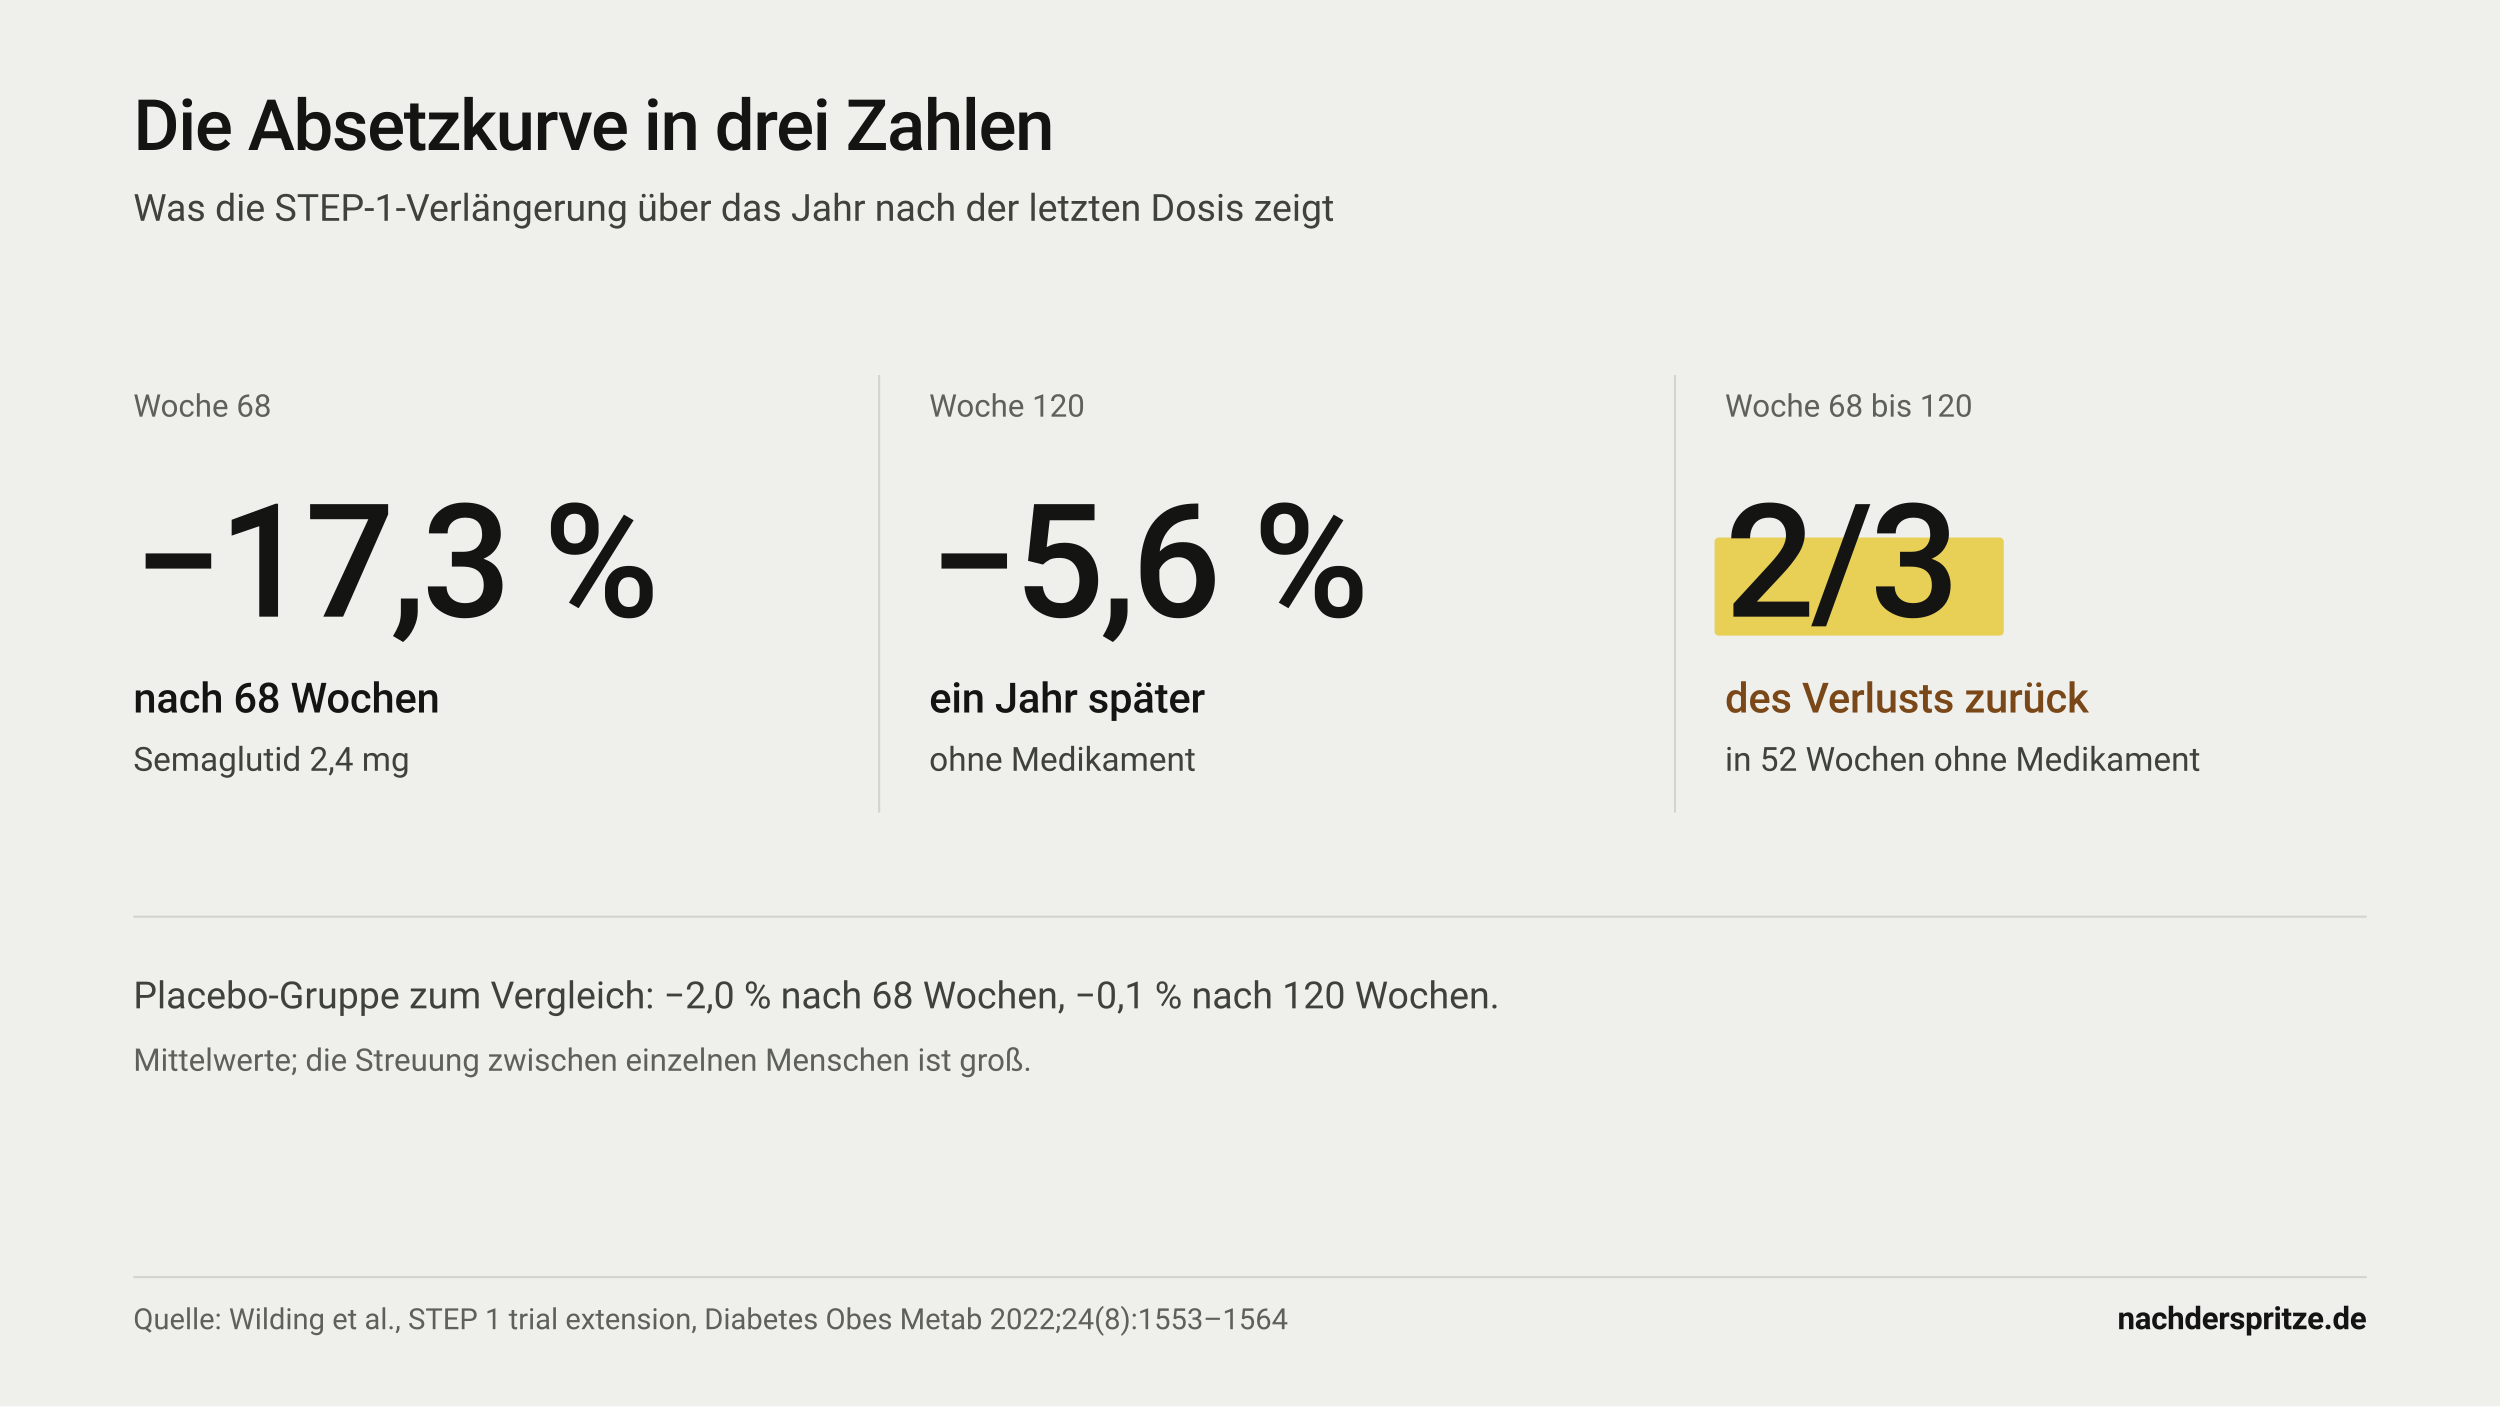
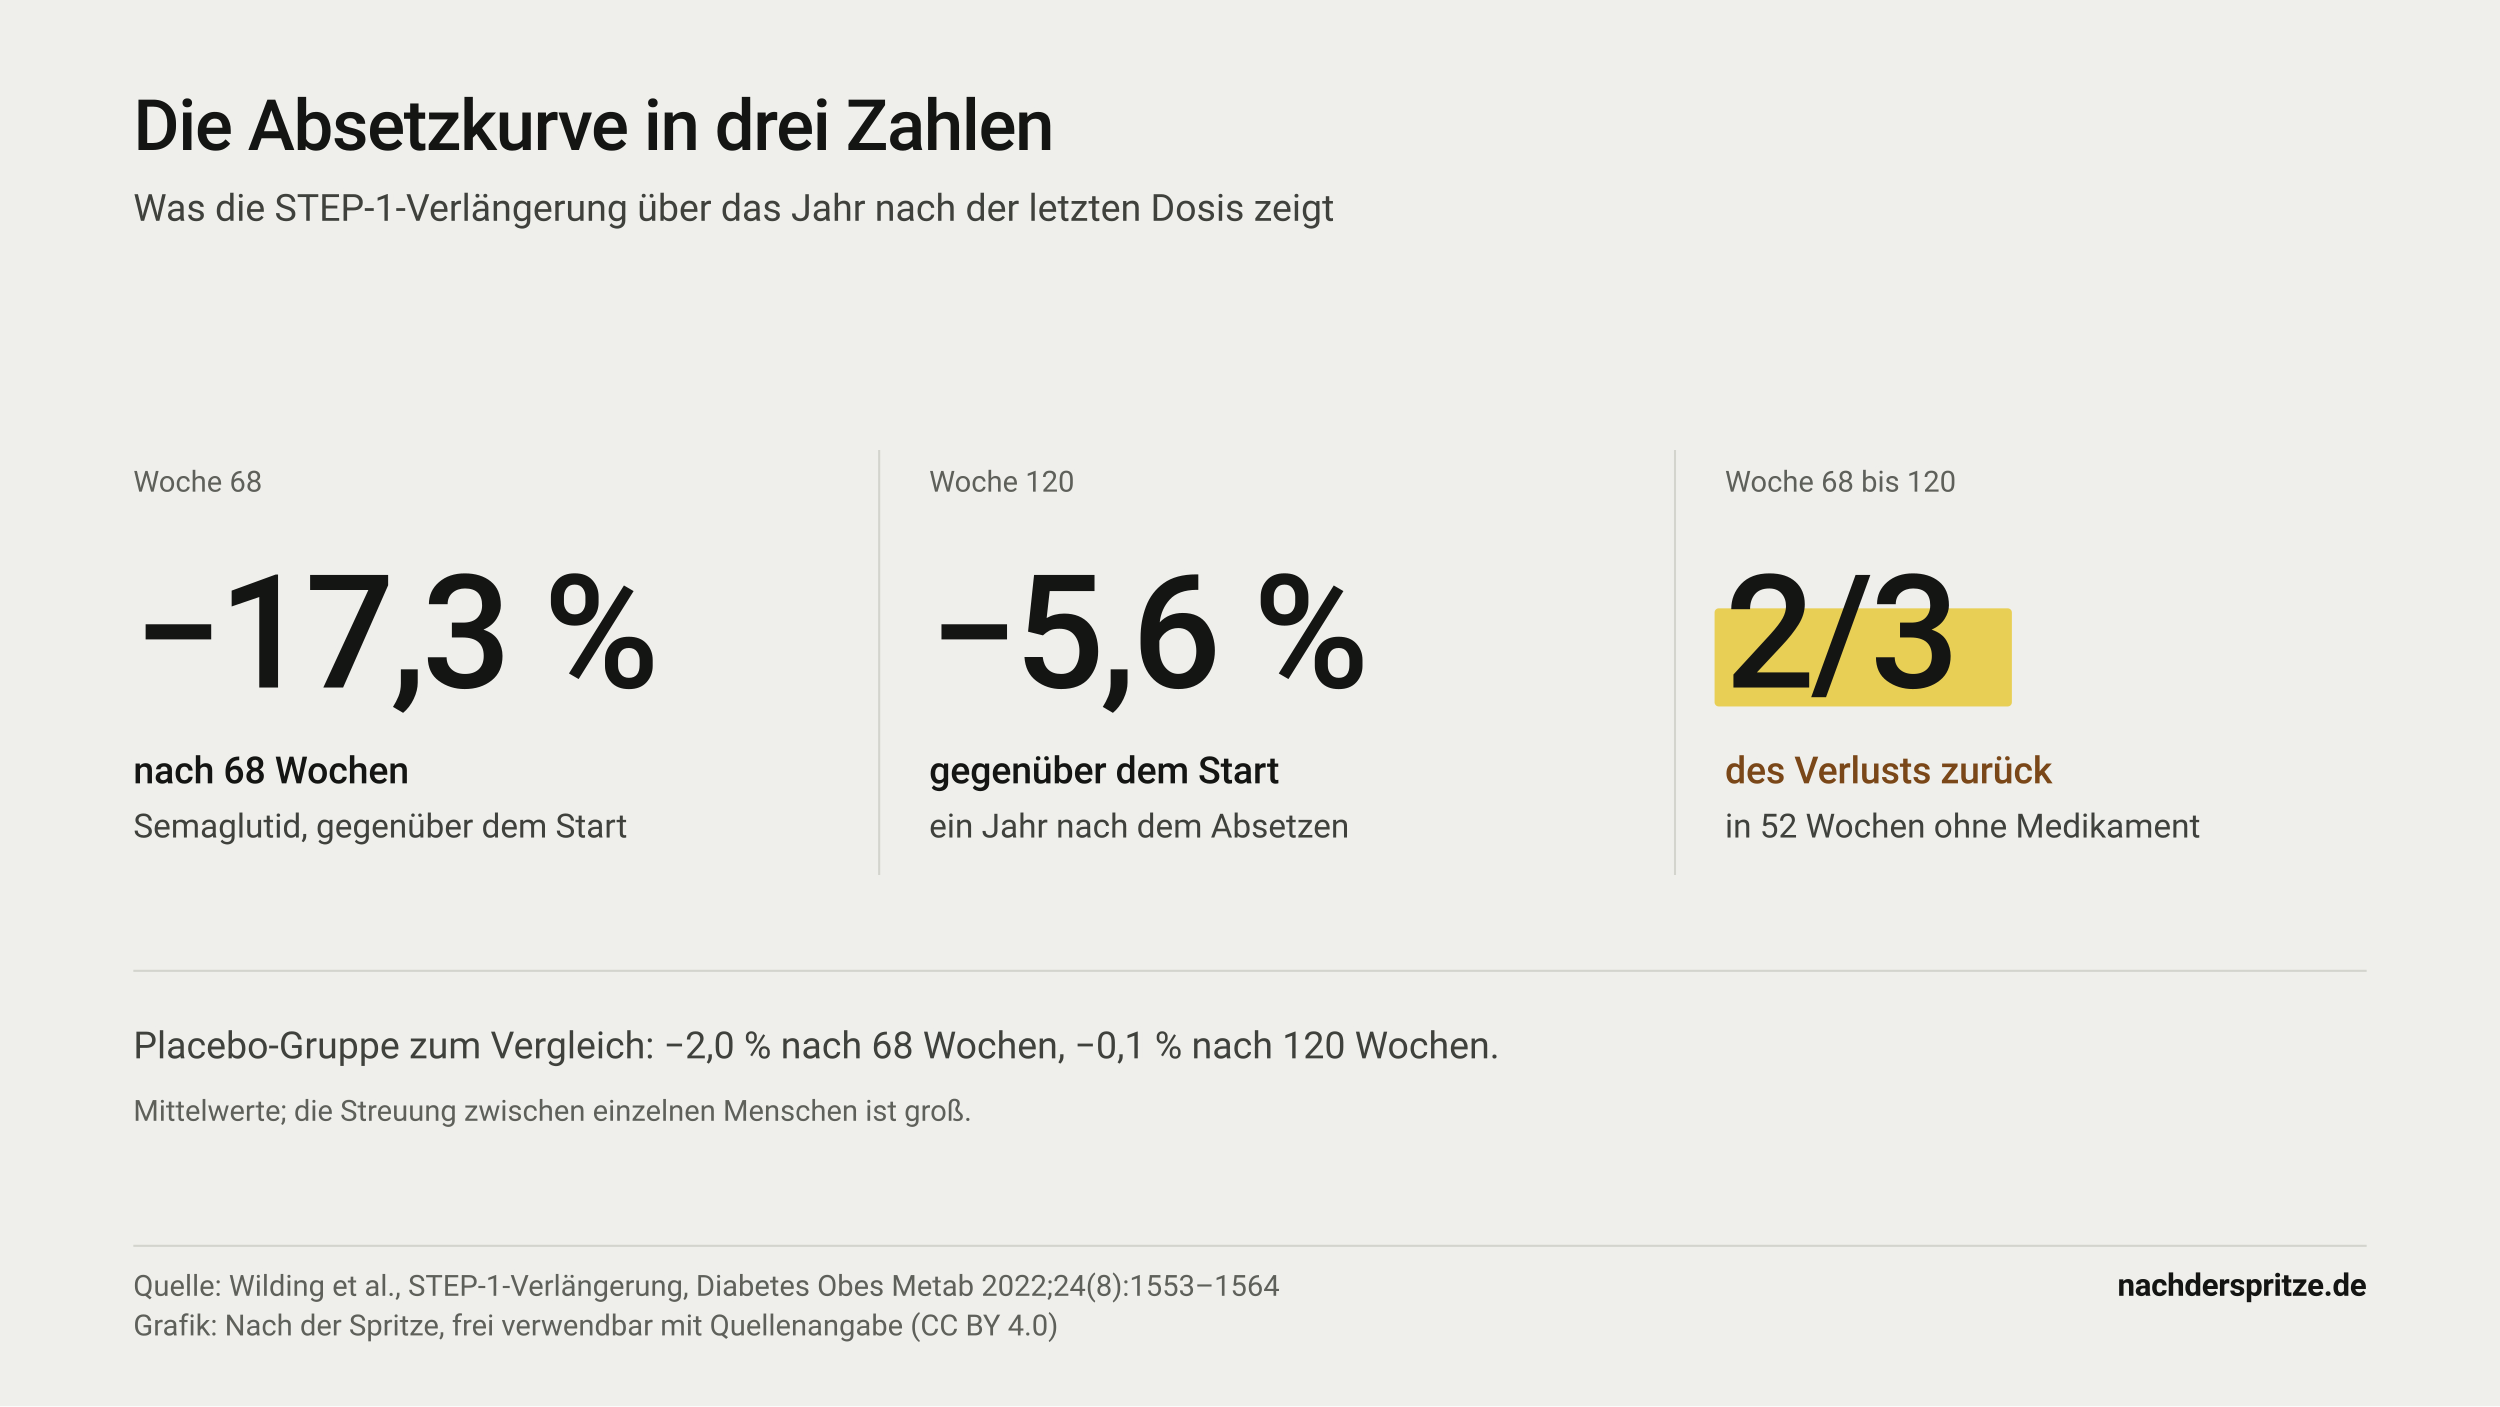
<svg xmlns="http://www.w3.org/2000/svg" width="1200" height="675" viewBox="0 0 1200 675" role="img" aria-labelledby="t d" font-family="'Mona Sans Variable', 'Mona Sans', system-ui, -apple-system, 'Segoe UI', Roboto, Helvetica, Arial, sans-serif">
  <rect width="1200" height="675" fill="#EFEFEB" />
  <text x="64" y="72" font-size="34" font-weight="540" fill="#141513" text-anchor="start" style="font-stretch:116%;letter-spacing:-0.02em" stroke="#EFEFEB" stroke-width="5" stroke-linejoin="round" paint-order="stroke">Die Absetzkurve in drei Zahlen</text>
  <text x="64" y="106" font-size="18" font-weight="420" fill="#3F413C" text-anchor="start" style="font-stretch:100%;letter-spacing:0em" stroke="#EFEFEB" stroke-width="5" stroke-linejoin="round" paint-order="stroke">Was die STEP-1-Verlängerung über das Jahr nach der letzten Dosis zeigt</text>
-   <text x="64" y="200" font-size="15" font-weight="420" fill="#5E605A" text-anchor="start" style="font-stretch:100%;letter-spacing:0em" stroke="#EFEFEB" stroke-width="5" stroke-linejoin="round" paint-order="stroke">Woche 68</text>
-   <text x="64" y="296" font-size="76" font-weight="500" fill="#141513" text-anchor="start" style="font-stretch:125%;letter-spacing:-0.025em" stroke="#EFEFEB" stroke-width="5" stroke-linejoin="round" paint-order="stroke">−17,3 %</text>
-   <text x="64" y="342" font-size="20" font-weight="560" fill="#141513" text-anchor="start" style="font-stretch:108%;letter-spacing:-0.005em" stroke="#EFEFEB" stroke-width="5" stroke-linejoin="round" paint-order="stroke">nach 68 Wochen</text>
-   <text x="64" y="370" font-size="16" font-weight="420" fill="#3F413C" text-anchor="start" style="font-stretch:100%;letter-spacing:0em" stroke="#EFEFEB" stroke-width="5" stroke-linejoin="round" paint-order="stroke">Semaglutid 2,4 mg</text>
-   <line x1="422" y1="180" x2="422" y2="390" stroke="#D3D4CD" stroke-width="1" />
-   <text x="446" y="200" font-size="15" font-weight="420" fill="#5E605A" text-anchor="start" style="font-stretch:100%;letter-spacing:0em" stroke="#EFEFEB" stroke-width="5" stroke-linejoin="round" paint-order="stroke">Woche 120</text>
-   <text x="446" y="296" font-size="76" font-weight="500" fill="#141513" text-anchor="start" style="font-stretch:125%;letter-spacing:-0.025em" stroke="#EFEFEB" stroke-width="5" stroke-linejoin="round" paint-order="stroke">−5,6 %</text>
-   <text x="446" y="342" font-size="20" font-weight="560" fill="#141513" text-anchor="start" style="font-stretch:108%;letter-spacing:-0.005em" stroke="#EFEFEB" stroke-width="5" stroke-linejoin="round" paint-order="stroke">ein Jahr später</text>
-   <text x="446" y="370" font-size="16" font-weight="420" fill="#3F413C" text-anchor="start" style="font-stretch:100%;letter-spacing:0em" stroke="#EFEFEB" stroke-width="5" stroke-linejoin="round" paint-order="stroke">ohne Medikament</text>
-   <line x1="804" y1="180" x2="804" y2="390" stroke="#D3D4CD" stroke-width="1" />
-   <text x="828" y="200" font-size="15" font-weight="420" fill="#5E605A" text-anchor="start" style="font-stretch:100%;letter-spacing:0em" stroke="#EFEFEB" stroke-width="5" stroke-linejoin="round" paint-order="stroke">Woche 68 bis 120</text>
-   <rect x="823" y="258" width="138.8" height="47.1" rx="2" fill="#E8CF55" />
-   <text x="828" y="296" font-size="76" font-weight="500" fill="#141513" text-anchor="start" style="font-stretch:125%;letter-spacing:-0.025em">2/3</text>
-   <text x="828" y="342" font-size="20" font-weight="560" fill="#7A4718" text-anchor="start" style="font-stretch:108%;letter-spacing:-0.005em" stroke="#EFEFEB" stroke-width="5" stroke-linejoin="round" paint-order="stroke">des Verlusts zurück</text>
-   <text x="828" y="370" font-size="16" font-weight="420" fill="#3F413C" text-anchor="start" style="font-stretch:100%;letter-spacing:0em" stroke="#EFEFEB" stroke-width="5" stroke-linejoin="round" paint-order="stroke">in 52 Wochen ohne Medikament</text>
-   <line x1="64" y1="440" x2="1136" y2="440" stroke="#D3D4CD" stroke-width="1" />
-   <text x="64" y="484" font-size="18" font-weight="420" fill="#3F413C" text-anchor="start" style="font-stretch:100%;letter-spacing:0em" stroke="#EFEFEB" stroke-width="5" stroke-linejoin="round" paint-order="stroke">Placebo-Gruppe zum Vergleich: −2,0 % nach 68 Wochen, −0,1 % nach 120 Wochen.</text>
-   <text x="64" y="514" font-size="15" font-weight="420" fill="#5E605A" text-anchor="start" style="font-stretch:100%;letter-spacing:0em" stroke="#EFEFEB" stroke-width="5" stroke-linejoin="round" paint-order="stroke">Mittelwerte; die Streuung zwischen einzelnen Menschen ist groß.</text>
-   <line x1="64" y1="613" x2="1136" y2="613" stroke="#D3D4CD" stroke-width="1" />
-   <text x="64" y="638" font-size="14" font-weight="420" fill="#5E605A" text-anchor="start" style="font-stretch:100%;letter-spacing:0em" stroke="#EFEFEB" stroke-width="5" stroke-linejoin="round" paint-order="stroke">Quelle: Wilding et al., STEP 1 trial extension, Diabetes Obes Metab 2022;24(8):1553–1564</text>
-   <text x="1136" y="638" font-size="15" font-weight="600" fill="#141513" text-anchor="end" style="font-stretch:125%;letter-spacing:-0.01em" stroke="#EFEFEB" stroke-width="5" stroke-linejoin="round" paint-order="stroke">nachderspritze.de</text>
+   <text x="64" y="236" font-size="14" font-weight="420" fill="#5E605A" text-anchor="start" style="font-stretch:100%;letter-spacing:0em" stroke="#EFEFEB" stroke-width="5" stroke-linejoin="round" paint-order="stroke">Woche 68</text>
+   <text x="64" y="330" font-size="76" font-weight="500" fill="#141513" text-anchor="start" style="font-stretch:125%;letter-spacing:-0.025em" stroke="#EFEFEB" stroke-width="5" stroke-linejoin="round" paint-order="stroke">−17,3 %</text>
+   <text x="64" y="376" font-size="18" font-weight="560" fill="#141513" text-anchor="start" style="font-stretch:108%;letter-spacing:-0.005em" stroke="#EFEFEB" stroke-width="5" stroke-linejoin="round" paint-order="stroke">nach 68 Wochen</text>
+   <text x="64" y="402" font-size="16" font-weight="420" fill="#3F413C" text-anchor="start" style="font-stretch:100%;letter-spacing:0em" stroke="#EFEFEB" stroke-width="5" stroke-linejoin="round" paint-order="stroke">Semaglutid, gegenüber dem Start</text>
+   <line x1="422" y1="216" x2="422" y2="420" stroke="#D3D4CD" stroke-width="1" />
+   <text x="446" y="236" font-size="14" font-weight="420" fill="#5E605A" text-anchor="start" style="font-stretch:100%;letter-spacing:0em" stroke="#EFEFEB" stroke-width="5" stroke-linejoin="round" paint-order="stroke">Woche 120</text>
+   <text x="446" y="330" font-size="76" font-weight="500" fill="#141513" text-anchor="start" style="font-stretch:125%;letter-spacing:-0.025em" stroke="#EFEFEB" stroke-width="5" stroke-linejoin="round" paint-order="stroke">−5,6 %</text>
+   <text x="446" y="376" font-size="18" font-weight="560" fill="#141513" text-anchor="start" style="font-stretch:108%;letter-spacing:-0.005em" stroke="#EFEFEB" stroke-width="5" stroke-linejoin="round" paint-order="stroke">gegenüber dem Start</text>
+   <text x="446" y="402" font-size="16" font-weight="420" fill="#3F413C" text-anchor="start" style="font-stretch:100%;letter-spacing:0em" stroke="#EFEFEB" stroke-width="5" stroke-linejoin="round" paint-order="stroke">ein Jahr nach dem Absetzen</text>
+   <line x1="804" y1="216" x2="804" y2="420" stroke="#D3D4CD" stroke-width="1" />
+   <text x="828" y="236" font-size="14" font-weight="420" fill="#5E605A" text-anchor="start" style="font-stretch:100%;letter-spacing:0em" stroke="#EFEFEB" stroke-width="5" stroke-linejoin="round" paint-order="stroke">Woche 68 bis 120</text>
+   <rect x="823" y="292" width="142.7" height="47.1" rx="2" fill="#E8CF55" />
+   <text x="828" y="330" font-size="76" font-weight="500" fill="#141513" text-anchor="start" style="font-stretch:125%;letter-spacing:-0.025em">2/3</text>
+   <text x="828" y="376" font-size="18" font-weight="560" fill="#7A4718" text-anchor="start" style="font-stretch:108%;letter-spacing:-0.005em" stroke="#EFEFEB" stroke-width="5" stroke-linejoin="round" paint-order="stroke">des Verlusts zurück</text>
+   <text x="828" y="402" font-size="16" font-weight="420" fill="#3F413C" text-anchor="start" style="font-stretch:100%;letter-spacing:0em" stroke="#EFEFEB" stroke-width="5" stroke-linejoin="round" paint-order="stroke">in 52 Wochen ohne Medikament</text>
+   <line x1="64" y1="466" x2="1136" y2="466" stroke="#D3D4CD" stroke-width="1" />
+   <text x="64" y="508" font-size="18" font-weight="420" fill="#3F413C" text-anchor="start" style="font-stretch:100%;letter-spacing:0em" stroke="#EFEFEB" stroke-width="5" stroke-linejoin="round" paint-order="stroke">Placebo-Gruppe zum Vergleich: −2,0 % nach 68 Wochen, −0,1 % nach 120 Wochen.</text>
+   <text x="64" y="538" font-size="14" font-weight="420" fill="#5E605A" text-anchor="start" style="font-stretch:100%;letter-spacing:0em" stroke="#EFEFEB" stroke-width="5" stroke-linejoin="round" paint-order="stroke">Mittelwerte; die Streuung zwischen einzelnen Menschen ist groß.</text>
+   <line class="fy" x1="64" y1="598" x2="1136" y2="598" stroke="#D3D4CD" stroke-width="1" />
+   <text x="64" y="622" font-size="14" font-weight="420" fill="#5E605A" text-anchor="start" style="font-stretch:100%;letter-spacing:0em" stroke="#EFEFEB" stroke-width="5" stroke-linejoin="round" paint-order="stroke" class="ft">Quelle: Wilding et al., STEP-1-Verlängerung, Diabetes Obes Metab 2022;24(8):1553–1564</text>
+   <text x="64" y="641" font-size="14" font-weight="420" fill="#5E605A" text-anchor="start" style="font-stretch:100%;letter-spacing:0em" stroke="#EFEFEB" stroke-width="5" stroke-linejoin="round" paint-order="stroke" class="ft">Grafik: Nach der Spritze, frei verwendbar mit Quellenangabe (CC BY 4.0)</text>
+   <text x="1136" y="622" font-size="15" font-weight="600" fill="#141513" text-anchor="end" style="font-stretch:125%;letter-spacing:-0.01em" stroke="#EFEFEB" stroke-width="5" stroke-linejoin="round" paint-order="stroke" class="ft">nachderspritze.de</text>
</svg>
